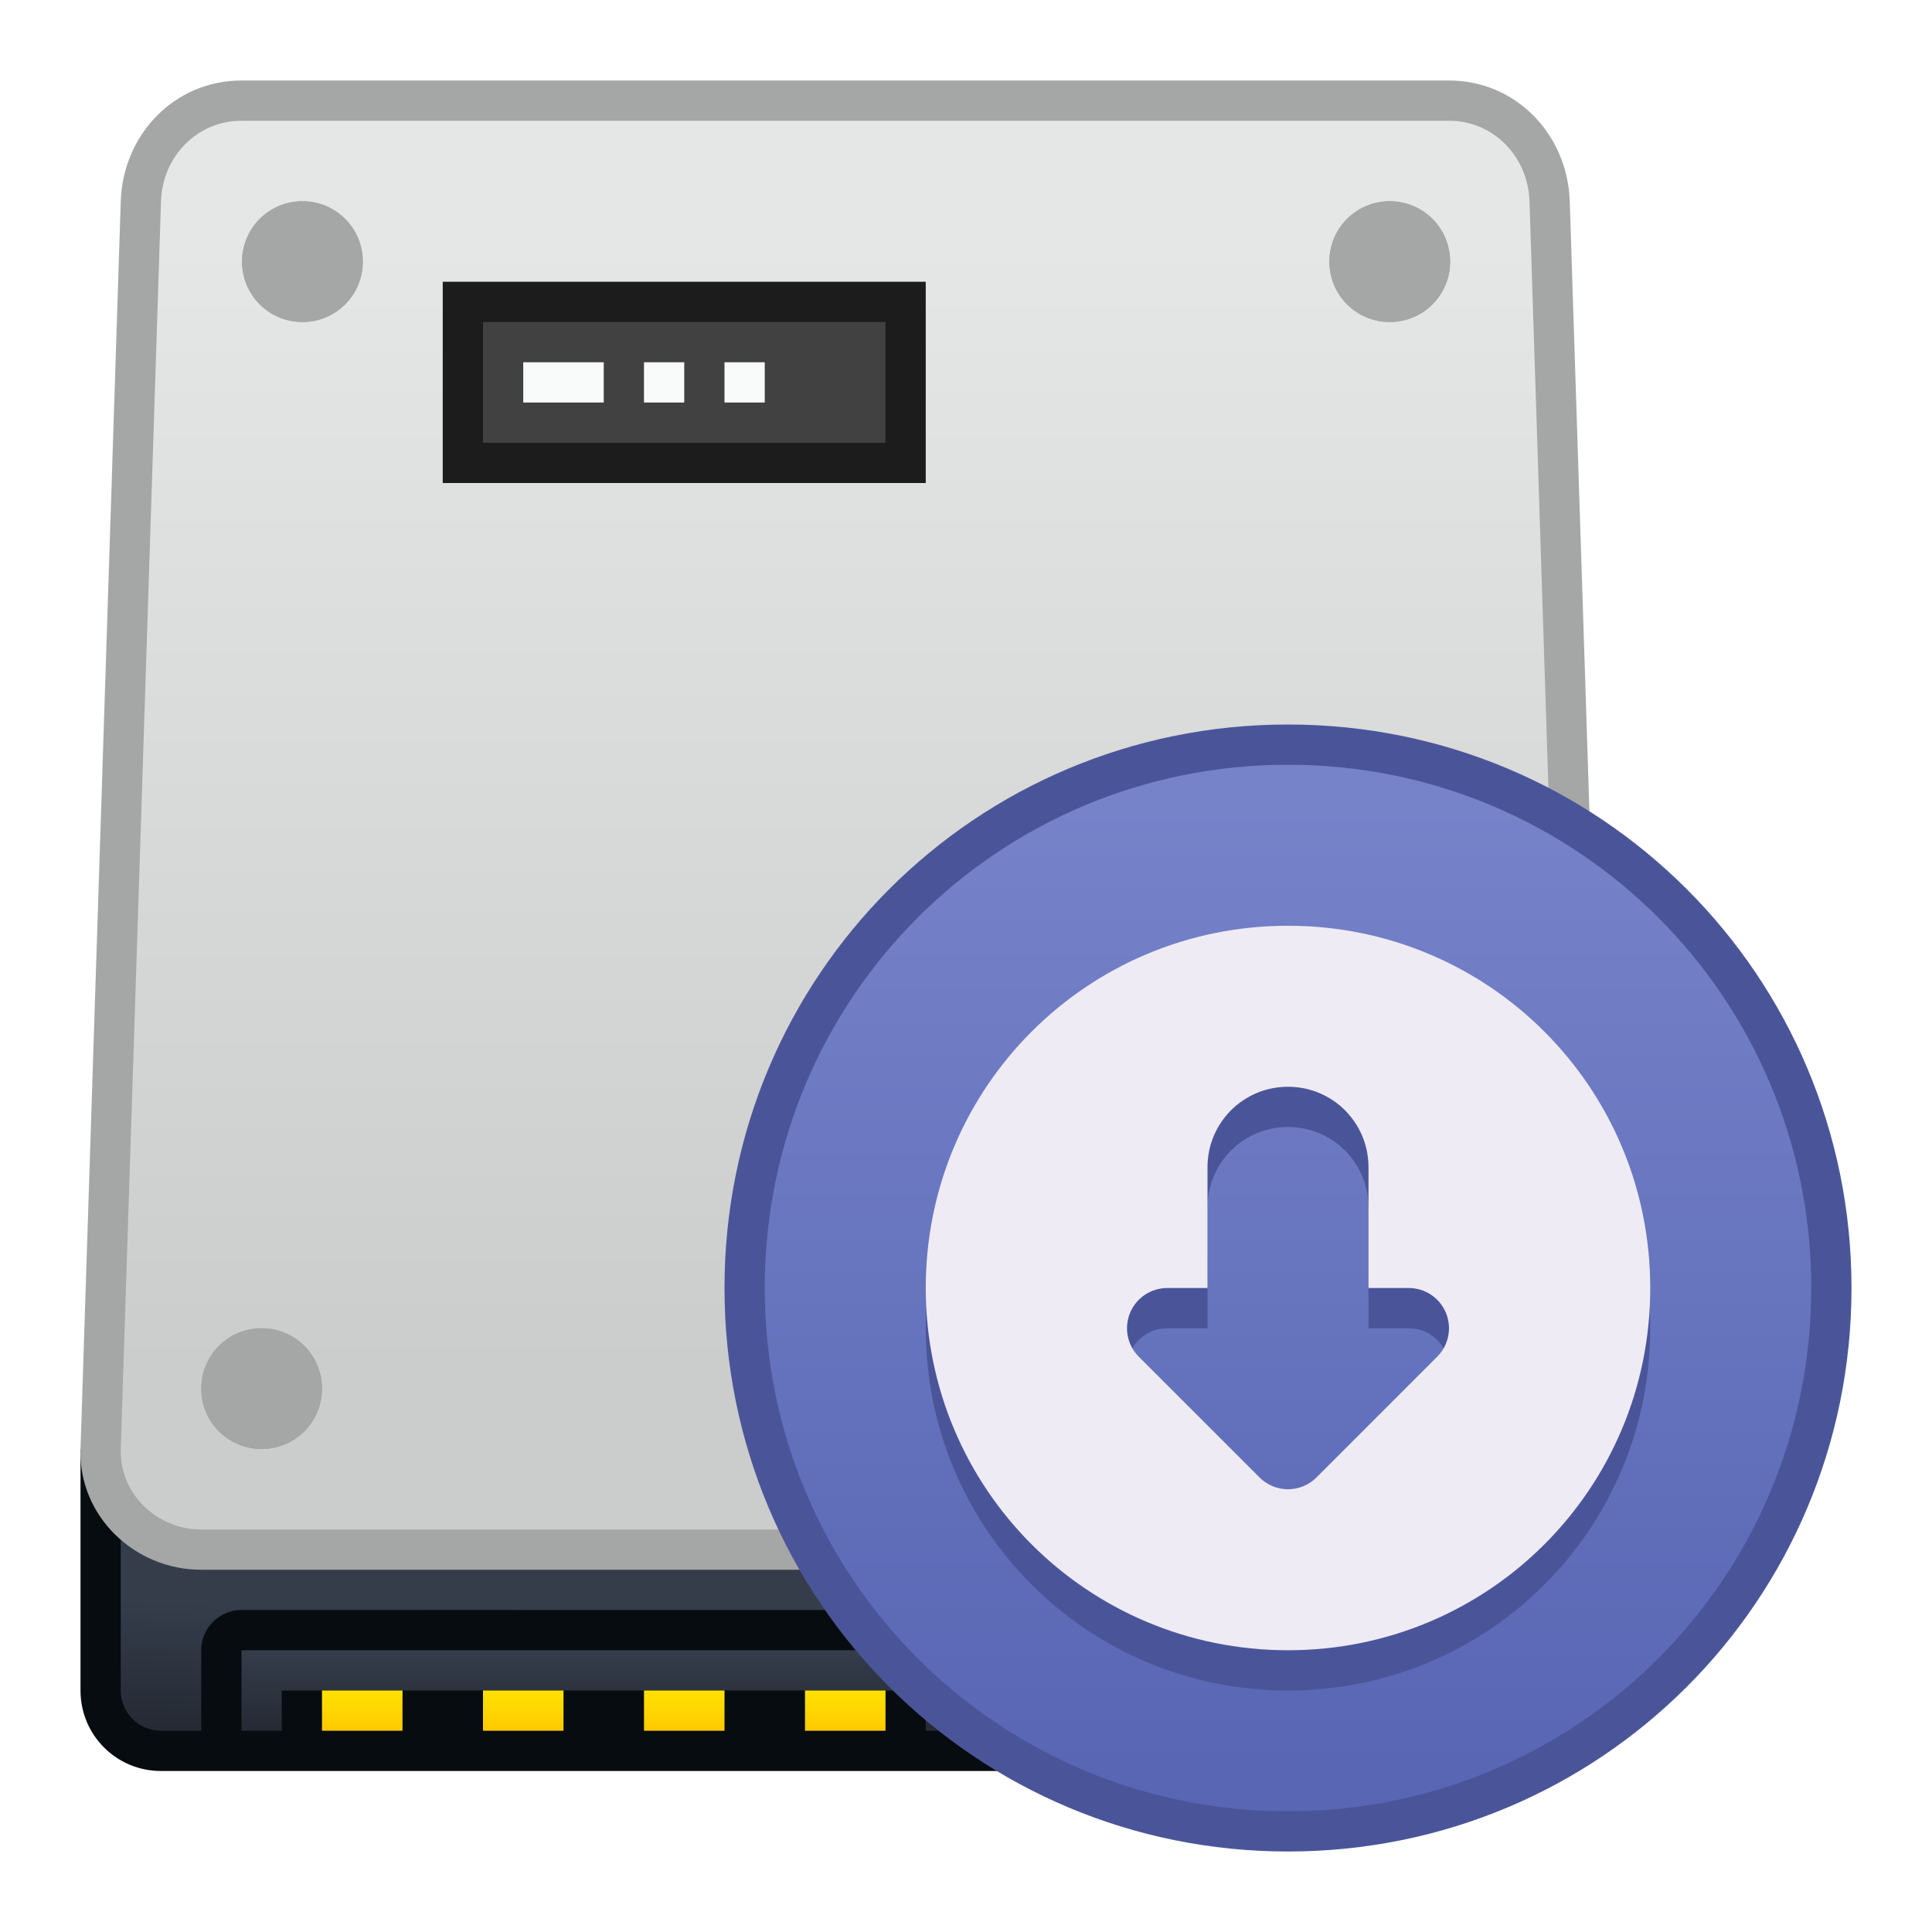
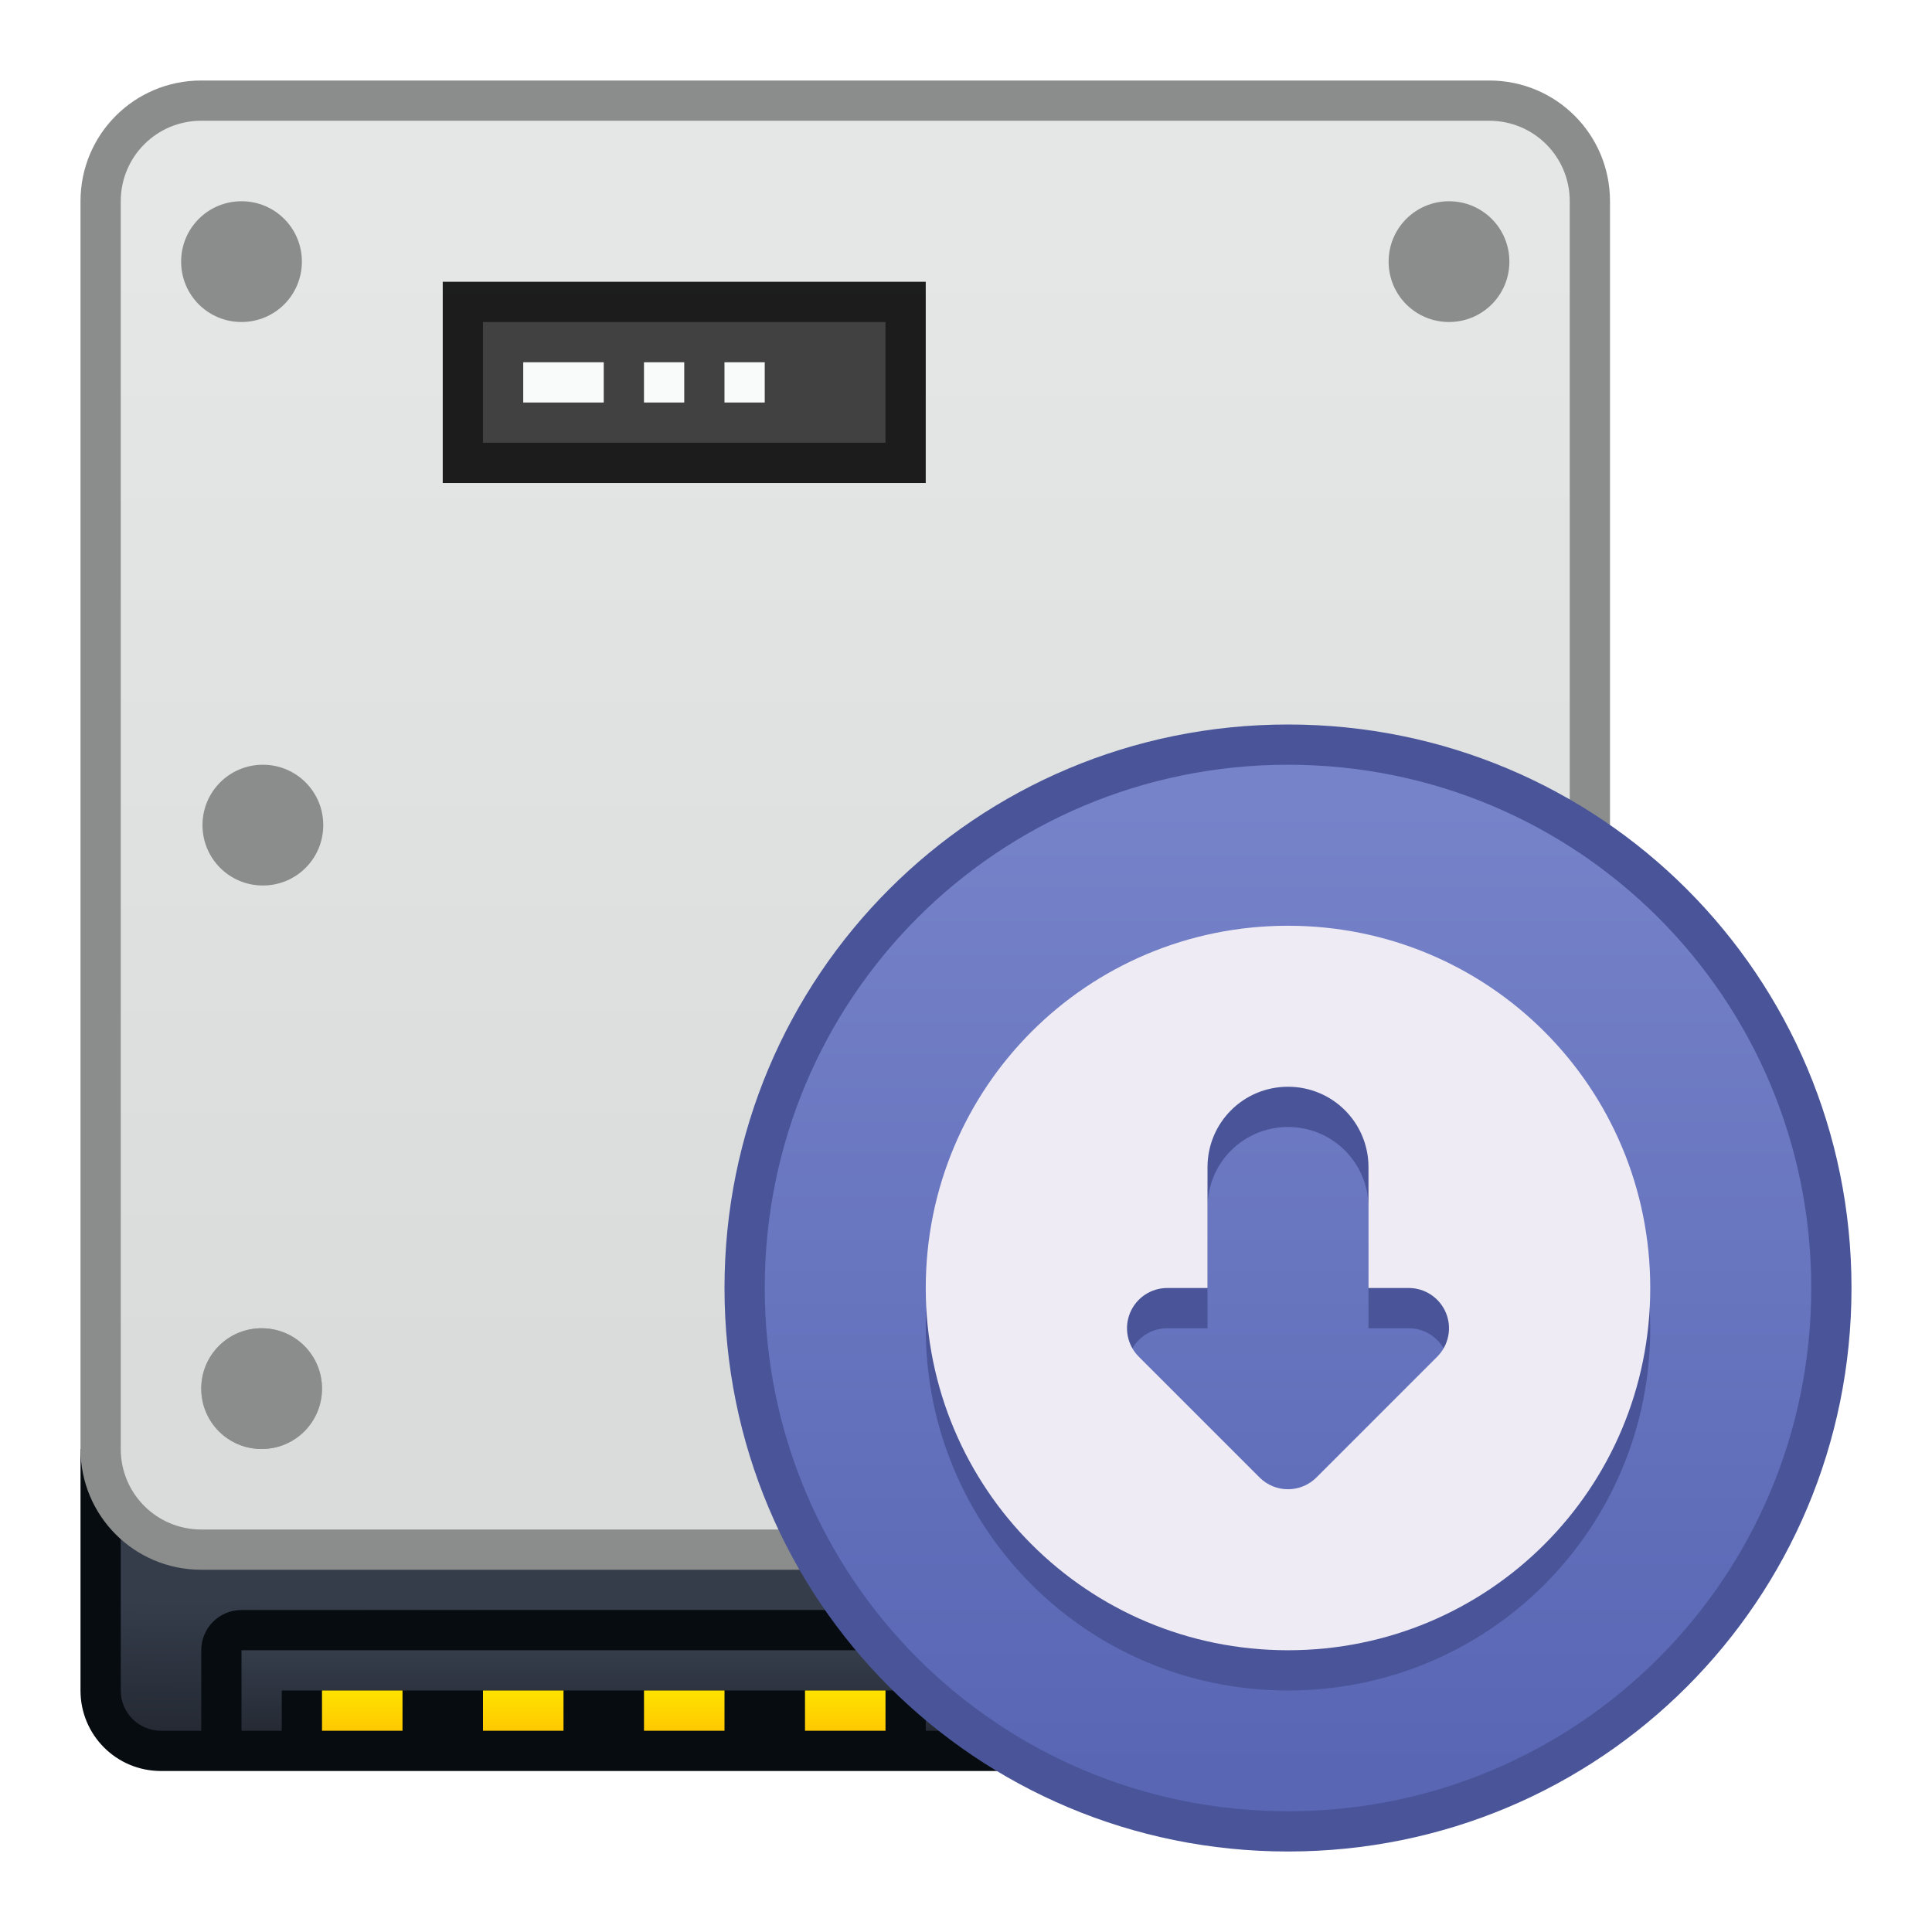
<svg xmlns="http://www.w3.org/2000/svg" xmlns:xlink="http://www.w3.org/1999/xlink" width="48" height="48" viewBox="0 0 48 48" version="1.1" id="svg8">
  <defs id="defs2">
    <style type="text/css" id="current-color-scheme">
      .ColorScheme-Text {
        color:#122036;
      }
      </style>
    <linearGradient xlink:href="#linearGradient1041-7" id="linearGradient1043" x1="32" y1="310.65" x2="32" y2="286.65" gradientUnits="userSpaceOnUse" gradientTransform="translate(0,-3.8964844e-6)" />
    <style type="text/css" id="current-color-scheme-5">
      .ColorScheme-Text {
        color:#122036;
      }
      </style>
-     <linearGradient id="linearGradient1378">
-       <stop style="stop-color:#cbcccc;stop-opacity:1" offset="0" id="stop1374" />
-       <stop style="stop-color:#e5e6e6;stop-opacity:1" offset="1" id="stop1376" />
-     </linearGradient>
    <style id="current-color-scheme-2" type="text/css">
      .ColorScheme-Text {
        color:#122036;
      }
      </style>
    <style id="current-color-scheme-5-1" type="text/css">
      .ColorScheme-Text {
        color:#122036;
      }
      </style>
    <style id="current-color-scheme-3" type="text/css">
      .ColorScheme-Text {
        color:#122036;
      }
      </style>
    <linearGradient id="linearGradient1041-7">
      <stop id="stop1037-9" offset="0" style="stop-color:#5866b4;stop-opacity:1" />
      <stop id="stop1039-2" offset="1" style="stop-color:#7683c9;stop-opacity:1" />
    </linearGradient>
    <style id="current-color-scheme-0" type="text/css">
      .ColorScheme-Text {
        color:#122036;
      }
      </style>
    <style id="current-color-scheme-53562" type="text/css">
      .ColorScheme-Text {
        color:#122036;
      }
      </style>
    <style id="current-color-scheme-5-9" type="text/css">
      .ColorScheme-Text {
        color:#122036;
      }
      </style>
    <style id="current-color-scheme-3-12" type="text/css">
      .ColorScheme-Text {
        color:#122036;
      }
      </style>
    <style id="current-color-scheme-53" type="text/css">
      .ColorScheme-Text {
        color:#122036;
      }
      </style>
    <style type="text/css" id="current-color-scheme-5-5">
      .ColorScheme-Text {
        color:#122036;
      }
      </style>
    <style type="text/css" id="current-color-scheme-6">
      .ColorScheme-Text {
        color:#122036;
      }
      </style>
    <style type="text/css" id="current-color-scheme-5-2">
      .ColorScheme-Text {
        color:#122036;
      }
      </style>
    <style id="current-color-scheme-2-7" type="text/css">
      .ColorScheme-Text {
        color:#122036;
      }
      </style>
    <style id="current-color-scheme-5-1-0" type="text/css">
      .ColorScheme-Text {
        color:#122036;
      }
      </style>
    <linearGradient gradientTransform="translate(3,2)" y2="38.846" x2="9.045" y1="42" x1="9" gradientUnits="userSpaceOnUse" id="linearGradient1319-0" xlink:href="#linearGradient4506" />
    <style id="current-color-scheme-3-2" type="text/css">
      .ColorScheme-Text {
        color:#122036;
      }
      </style>
    <style id="current-color-scheme-535" type="text/css">
      .ColorScheme-Text {
        color:#122036;
      }
      </style>
    <style type="text/css" id="current-color-scheme-5356">
      .ColorScheme-Text {
        color:#122036;
      }
      </style>
    <style type="text/css" id="current-color-scheme-5-29">
      .ColorScheme-Text {
        color:#122036;
      }
      </style>
    <style type="text/css" id="current-color-scheme-3-1">
      .ColorScheme-Text {
        color:#122036;
      }
      </style>
    <style type="text/css" id="current-color-scheme-53-2">
      .ColorScheme-Text {
        color:#122036;
      }
      </style>
    <linearGradient gradientUnits="userSpaceOnUse" y2="307.65" x2="35" y1="309.65" x1="35" id="linearGradient981-5" xlink:href="#linearGradient4619" gradientTransform="translate(4.000002,0.9999811)" />
    <linearGradient id="linearGradient4627">
      <stop id="stop4623" offset="0" style="stop-color:#ffc900;stop-opacity:1" />
      <stop id="stop4625" offset="1" style="stop-color:#ffe200;stop-opacity:1" />
    </linearGradient>
    <linearGradient gradientTransform="translate(1,-3.8964844e-6)" gradientUnits="userSpaceOnUse" y2="309.65" x2="11" y1="310.65" x1="11" id="linearGradient1112" xlink:href="#linearGradient4627" />
    <linearGradient gradientUnits="userSpaceOnUse" y2="309.65" x2="11" y1="310.65" x1="11" id="linearGradient1112-1" xlink:href="#linearGradient4627" gradientTransform="translate(5,-7.7929688e-6)" />
    <linearGradient gradientUnits="userSpaceOnUse" y2="309.65" x2="11" y1="310.65" x1="11" id="linearGradient1112-8" xlink:href="#linearGradient4627" gradientTransform="translate(9,-7.7929688e-6)" />
    <linearGradient gradientUnits="userSpaceOnUse" y2="309.65" x2="11" y1="310.65" x1="11" id="linearGradient1112-3" xlink:href="#linearGradient4627" gradientTransform="translate(13,-7.7929688e-6)" />
    <linearGradient gradientTransform="translate(1,266.65)" gradientUnits="userSpaceOnUse" y2="42" x2="17" y1="44" x1="17" id="linearGradient1253" xlink:href="#linearGradient4506" />
    <linearGradient gradientTransform="translate(1,-266.65)" gradientUnits="userSpaceOnUse" y2="308.65" x2="30" y1="310.65" x1="30" id="linearGradient1261" xlink:href="#linearGradient4506" />
    <linearGradient id="linearGradient4506">
      <stop style="stop-color:#252a34;stop-opacity:1" offset="0" id="stop4502" />
      <stop style="stop-color:#353d4b;stop-opacity:1" offset="1" id="stop4504" />
    </linearGradient>
    <linearGradient gradientUnits="userSpaceOnUse" y2="309.65" x2="11" y1="310.65" x1="11" id="linearGradient1112-3-3" xlink:href="#linearGradient4627" gradientTransform="translate(18.40625,-9.9964844e-6)" />
    <linearGradient gradientUnits="userSpaceOnUse" y2="309.65" x2="11" y1="310.65" x1="11" id="linearGradient1112-3-3-3" xlink:href="#linearGradient4627" gradientTransform="translate(20.40625,-9.9964844e-6)" />
    <linearGradient gradientUnits="userSpaceOnUse" y2="309.65" x2="11" y1="310.65" x1="11" id="linearGradient1112-3-3-9" xlink:href="#linearGradient4627" gradientTransform="translate(22.40625,-9.9964844e-6)" />
    <linearGradient id="linearGradient4619">
      <stop style="stop-color:#67d924;stop-opacity:1" offset="0" id="stop4615" />
      <stop style="stop-color:#a3eb1e;stop-opacity:1" offset="1" id="stop4617" />
    </linearGradient>
-     <linearGradient xlink:href="#linearGradient1378" id="linearGradient1056" gradientUnits="userSpaceOnUse" gradientTransform="translate(0,-1)" x1="17" y1="300.65" x2="17" y2="272.65" />
+     <linearGradient xlink:href="#linearGradient914-2" id="linearGradient1056" gradientUnits="userSpaceOnUse" gradientTransform="translate(0,-1)" x1="17" y1="300.65" x2="17" y2="272.65" />
+     <style id="current-color-scheme-535629" type="text/css">
+       .ColorScheme-Text {
+         color:#122036;
+       }
+       </style>
+     <style id="current-color-scheme-7" type="text/css">
+       .ColorScheme-Text {
+         color:#122036;
+       }
+       </style>
+     <style id="current-color-scheme-5-12" type="text/css">
+       .ColorScheme-Text {
+         color:#122036;
+       }
+       </style>
+     <style type="text/css" id="current-color-scheme-1">
+       .ColorScheme-Text {
+         color:#122036;
+       }
+       </style>
+     <style id="current-color-scheme-5-8" type="text/css">
+       .ColorScheme-Text {
+         color:#122036;
+       }
+       </style>
+     <linearGradient id="linearGradient914-2">
+       <stop style="stop-color:#dadbdb;stop-opacity:1" offset="0" id="stop910-9" />
+       <stop style="stop-color:#e5e6e6;stop-opacity:1" offset="1" id="stop912-1" />
+     </linearGradient>
  </defs>
  <g id="layer1" transform="translate(0,-266.65)">
    <g id="layer1-06" transform="translate(-3,-1)">
      <g id="layer1-92" transform="translate(3,1)">
        <g transform="translate(-3,-1)" id="layer1-9-2">
          <g id="g1066-3-6" transform="translate(3,2)">
            <path style="opacity:1;fill:#03080d;fill-opacity:0.98;stroke:none;stroke-width:2;stroke-linecap:round;stroke-linejoin:round;stroke-miterlimit:4;stroke-dasharray:none;stroke-opacity:1" d="m 2,301.65 v 2 1 3 c 0,1.108 0.892,2 2,2 h 34 c 1.108,0 2,-0.892 2,-2 v -3 -1 -2 H 38 4 Z" id="rect979-6-1" />
            <path style="opacity:1;fill:url(#linearGradient1319-0);fill-opacity:1;stroke:none;stroke-width:2;stroke-linecap:round;stroke-linejoin:round;stroke-miterlimit:4;stroke-dasharray:none;stroke-opacity:1" d="m 6,37 v 1 3 2 c 0,0.554 0.446,1 1,1 H 8 V 42 C 8,41.723 8.112,41.474 8.293,41.293 8.474,41.112 8.723,41 9,41 h 26 c 0.277,0 0.526,0.112 0.707,0.293 C 35.888,41.474 36,41.723 36,42 v 2 h 5 c 0.554,0 1,-0.446 1,-1 V 41 38 37 H 41 7 Z" id="rect981-0-8" transform="translate(-3,264.65)" />
-             <path style="opacity:1;fill:#a5a6a6;fill-opacity:1;stroke:none;stroke-width:2;stroke-linecap:round;stroke-linejoin:round;stroke-miterlimit:4;stroke-dasharray:none;stroke-opacity:1" d="m 6,267.65 h 30 c 1.662,0 2.946,1.339 3,3 l 1,31 c 0.054,1.661 -1.338,3 -3,3 H 5 c -1.662,0 -3.054,-1.339 -3,-3 l 1,-31 c 0.054,-1.661 1.338,-3 3,-3 z" id="rect975-6-7" />
-             <path style="opacity:1;fill:url(#linearGradient1056);fill-opacity:1;stroke:none;stroke-width:2;stroke-linecap:round;stroke-linejoin:round;stroke-miterlimit:4;stroke-dasharray:none;stroke-opacity:1" d="m 6,268.65 c -1.108,0 -1.964,0.893 -2,2 l -1,31 c -0.036,1.107 0.892,2 2,2 h 32 c 1.108,0 2.036,-0.893 2,-2 l -1,-31 c -0.036,-1.107 -0.892,-2 -2,-2 z" id="rect977-2-9" />
+             <path style="opacity:1;fill:#8b8c8c;fill-opacity:1;stroke:none;stroke-width:2;stroke-linecap:round;stroke-linejoin:round;stroke-miterlimit:4;stroke-dasharray:none;stroke-opacity:1" d="m 5,267.65 h 32 c 1.662,0 3,1.338 3,3 v 31 c 0,1.662 -1.338,3 -3,3 H 5 c -1.662,0 -3,-1.338 -3,-3 v -31 c 0,-1.662 1.338,-3 3,-3 z" id="rect975-6-7" />
+             <path style="opacity:1;fill:url(#linearGradient1056);fill-opacity:1.0;stroke:none;stroke-width:2;stroke-linecap:round;stroke-linejoin:round;stroke-miterlimit:4;stroke-dasharray:none;stroke-opacity:1" d="m 5,268.65 c -1.108,0 -2,0.892 -2,2 v 31 c 0,1.108 0.892,2 2,2 h 32 c 1.108,0 2,-0.892 2,-2 v -31 c 0,-1.108 -0.892,-2 -2,-2 z" id="rect977-2-9" />
          </g>
          <g id="layer1-7-2" transform="translate(8e-6,1.5e-5)">
            <g transform="translate(35,-15)" id="g1535-8">
              <g transform="translate(-35,15)" id="g911-9">
                <g transform="translate(-24,-4)" id="g5422-7">
                  <g id="layer1-6-0-3" transform="matrix(1.466667,0,0,1.466667,24.53333,-142.9033)">
                    <g id="g1473-9-6" transform="translate(31,2)" />
                  </g>
                  <g id="layer1-6-1-1" transform="matrix(1.466667,0,0,1.466667,24.73333,-143.0367)">
                    <g id="g1605-2-2" style="opacity:0.98" transform="translate(19,-11.99998)">
                      <g transform="translate(-24,295.65)" style="fill:none;fill-rule:evenodd;stroke:none;stroke-width:1;stroke-linejoin:round" id="Page-1-6-9">
                        <g style="stroke:#333333;stroke-width:2" id="Artboard-4-0-3" transform="translate(-532,-115)">
                          <g id="12-6-1" transform="translate(532,115)" />
                        </g>
                      </g>
                    </g>
                  </g>
                </g>
              </g>
            </g>
          </g>
          <path style="opacity:1;fill:url(#linearGradient981-5);fill-opacity:1;stroke:none;stroke-width:2;stroke-linecap:round;stroke-linejoin:round;stroke-miterlimit:4;stroke-dasharray:none;stroke-opacity:1" d="m 37.989,308.65 h 1.022 c 0.548,0 0.989,0.441 0.989,0.989 v 0.022 c 0,0.548 -0.441,0.989 -0.989,0.989 H 37.989 C 37.441,310.65 37,310.209 37,309.661 v -0.022 c 0,-0.548 0.441,-0.989 0.989,-0.989 z" id="rect885-9" />
          <path style="opacity:1;fill:url(#linearGradient1253);fill-opacity:1;stroke:none;stroke-width:2;stroke-linecap:round;stroke-linejoin:round;stroke-miterlimit:4;stroke-dasharray:none;stroke-opacity:1" d="m 9,308.65 v 2 h 1 v -1 h 1 15 v 1 h 1 v -1 -1 H 26 11 10 Z" id="rect1029" />
          <path style="opacity:1;fill:url(#linearGradient1261);fill-opacity:1;stroke:none;stroke-width:2;stroke-linecap:round;stroke-linejoin:round;stroke-miterlimit:4;stroke-dasharray:none;stroke-opacity:1" d="m 28,42 v 1 1 h 1 v -1 h 1 v 1 h 1 v -1 h 1 v 1 h 1 v -1 h 1 v 1 h 1 v -1 -1 z" transform="translate(0,266.65)" id="rect1043" />
          <path style="opacity:1;fill:url(#linearGradient1112);fill-opacity:1;stroke:none;stroke-width:2;stroke-linecap:round;stroke-linejoin:round;stroke-miterlimit:4;stroke-dasharray:none;stroke-opacity:1" d="m 11,309.65 h 2 v 1 h -2 z" id="rect1045" />
          <path style="opacity:1;fill:url(#linearGradient1112-1);fill-opacity:1;stroke:none;stroke-width:2;stroke-linecap:round;stroke-linejoin:round;stroke-miterlimit:4;stroke-dasharray:none;stroke-opacity:1" d="m 15,309.65 h 2 v 1 h -2 z" id="rect1045-7" />
          <path style="opacity:1;fill:url(#linearGradient1112-8);fill-opacity:1;stroke:none;stroke-width:2;stroke-linecap:round;stroke-linejoin:round;stroke-miterlimit:4;stroke-dasharray:none;stroke-opacity:1" d="m 19,309.65 h 2 v 1 h -2 z" id="rect1045-0" />
          <path style="opacity:1;fill:url(#linearGradient1112-3);fill-opacity:1;stroke:none;stroke-width:2;stroke-linecap:round;stroke-linejoin:round;stroke-miterlimit:4;stroke-dasharray:none;stroke-opacity:1" d="m 23,309.65 h 2 v 1 h -2 z" id="rect1045-06" />
          <path style="opacity:1;fill:url(#linearGradient1112-3-3);fill-opacity:1;stroke:none;stroke-width:2;stroke-linecap:round;stroke-linejoin:round;stroke-miterlimit:4;stroke-dasharray:none;stroke-opacity:1" d="m 29,309.65 h 1 V 310.65 h -1 z" id="rect1045-06-5" />
          <path style="opacity:1;fill:url(#linearGradient1112-3-3-3);fill-opacity:1;stroke:none;stroke-width:2;stroke-linecap:round;stroke-linejoin:round;stroke-miterlimit:4;stroke-dasharray:none;stroke-opacity:1" d="m 31,309.65 h 1 V 310.65 h -1 z" id="rect1045-06-5-2" />
          <path style="opacity:1;fill:url(#linearGradient1112-3-3-9);fill-opacity:1;stroke:none;stroke-width:2;stroke-linecap:round;stroke-linejoin:round;stroke-miterlimit:4;stroke-dasharray:none;stroke-opacity:1" d="m 33,309.65 h 1 V 310.65 h -1 z" id="rect1045-06-5-7" />
        </g>
-         <path style="opacity:1;fill:#a5a6a6;fill-opacity:1;stroke:none;stroke-width:2;stroke-linecap:round;stroke-linejoin:round;stroke-miterlimit:4;stroke-dasharray:none;stroke-opacity:1" d="m 7.514,271.65 c 0.831,0 1.5,0.669 1.5,1.5 0,0.831 -0.669,1.5 -1.5,1.5 -0.831,0 -1.5,-0.669 -1.5,-1.5 0,-0.831 0.669,-1.5 1.5,-1.5 z" id="path950-2" />
-         <path style="opacity:1;fill:#a5a6a6;fill-opacity:1;stroke:none;stroke-width:2;stroke-linecap:round;stroke-linejoin:round;stroke-miterlimit:4;stroke-dasharray:none;stroke-opacity:1" d="m 34.528,271.65 c 0.831,0 1.5,0.669 1.5,1.5 0,0.831 -0.669,1.5 -1.5,1.5 -0.831,0 -1.5,-0.669 -1.5,-1.5 0,-0.831 0.669,-1.5 1.5,-1.5 z" id="path948-0" />
        <path style="opacity:1;fill:#a5a6a6;fill-opacity:1;stroke:none;stroke-width:2;stroke-linecap:round;stroke-linejoin:round;stroke-miterlimit:4;stroke-dasharray:none;stroke-opacity:1" d="m 6.5,299.65 c 0.831,0 1.5,0.669 1.5,1.5 0,0.831 -0.669,1.5 -1.5,1.5 -0.831,0 -1.5,-0.669 -1.5,-1.5 0,-0.831 0.669,-1.5 1.5,-1.5 z" id="path942-2" />
        <path style="opacity:1;fill:#a5a6a6;fill-opacity:1;stroke:none;stroke-width:2;stroke-linecap:round;stroke-linejoin:round;stroke-miterlimit:4;stroke-dasharray:none;stroke-opacity:1" d="m 35.5,299.65 c 0.831,0 1.5,0.669 1.5,1.5 0,0.831 -0.669,1.5 -1.5,1.5 -0.831,0 -1.5,-0.669 -1.5,-1.5 0,-0.831 0.669,-1.5 1.5,-1.5 z" id="rect977-4" />
      </g>
      <g id="layer1-7-3" transform="translate(8e-6,1.5e-5)">
        <g transform="translate(35,-15)" id="g1535-7">
          <g transform="translate(-35,15)" id="g911-5">
            <g transform="translate(-24,-4)" id="g5422-9">
              <g id="layer1-6-0-2" transform="matrix(1.466667,0,0,1.466667,24.53333,-142.9033)">
                <g id="g1473-9-2" transform="translate(31,2)" />
              </g>
              <g id="layer1-6-1-8" transform="matrix(1.466667,0,0,1.466667,24.73333,-143.0367)">
                <g id="g1605-2-9" style="opacity:0.98" transform="translate(19,-11.99998)">
                  <g transform="translate(-24,295.65)" style="fill:none;fill-rule:evenodd;stroke:none;stroke-width:1;stroke-linejoin:round" id="Page-1-6-7">
                    <g style="stroke:#333333;stroke-width:2" id="Artboard-4-0-36" transform="translate(-532,-115)">
                      <g id="12-6-12" transform="translate(532,115)" />
                    </g>
                  </g>
                </g>
              </g>
            </g>
          </g>
        </g>
      </g>
      <g transform="translate(-28.47829,-3.242641)" id="layer1-1">
        <g transform="translate(13,-7)" id="g1645">
          <g id="layer1-2" transform="translate(31,25.99999)" />
          <g id="g1176">
            <g transform="translate(-57,-96)" id="g894">
              <path style="opacity:0.98;fill:#181818;fill-opacity:1;stroke:none;stroke-width:2;stroke-linecap:round;stroke-linejoin:round;stroke-miterlimit:4;stroke-dasharray:none;stroke-dashoffset:0;stroke-opacity:1" d="m 86.478,380.893 h 12 v 5 h -12 z" id="rect1082-2" />
              <path style="opacity:0.98;fill:#414141;fill-opacity:1;stroke:none;stroke-width:2;stroke-linecap:round;stroke-linejoin:round;stroke-miterlimit:4;stroke-dasharray:none;stroke-dashoffset:0;stroke-opacity:1" d="m 87.478,381.893 h 10 v 3 h -10 z" id="rect1084-7" />
              <path style="opacity:0.98;fill:#fdffff;fill-opacity:1;stroke:none;stroke-width:2;stroke-linecap:round;stroke-linejoin:round;stroke-miterlimit:4;stroke-dasharray:none;stroke-dashoffset:0;stroke-opacity:1" d="m 88.478,382.893 h 2 v 1 h -2 z" id="rect1098-0" />
              <path style="opacity:0.98;fill:#fdffff;fill-opacity:1;stroke:none;stroke-width:2;stroke-linecap:round;stroke-linejoin:round;stroke-miterlimit:4;stroke-dasharray:none;stroke-dashoffset:0;stroke-opacity:1" d="m 91.478,382.893 h 1 v 1 h -1 z" id="rect1100-9" />
              <path style="opacity:0.98;fill:#fdffff;fill-opacity:1;stroke:none;stroke-width:2;stroke-linecap:round;stroke-linejoin:round;stroke-miterlimit:4;stroke-dasharray:none;stroke-dashoffset:0;stroke-opacity:1" d="m 93.478,382.893 h 1 v 1 h -1 z" id="rect1102-3" />
            </g>
          </g>
        </g>
      </g>
    </g>
-     <path id="path950" d="m 7.514,271.65 c 0.831,0 1.5,0.669 1.5,1.5 0,0.831 -0.669,1.5 -1.5,1.5 -0.831,0 -1.5,-0.669 -1.5,-1.5 0,-0.831 0.669,-1.5 1.5,-1.5 z" style="opacity:1;fill:#a5a6a6;fill-opacity:1;stroke:none;stroke-width:2;stroke-linecap:round;stroke-linejoin:round;stroke-miterlimit:4;stroke-dasharray:none;stroke-opacity:1" />
-     <path id="path948" d="m 34.528,271.65 c 0.831,0 1.5,0.669 1.5,1.5 0,0.831 -0.669,1.5 -1.5,1.5 -0.831,0 -1.5,-0.669 -1.5,-1.5 0,-0.831 0.669,-1.5 1.5,-1.5 z" style="opacity:1;fill:#a5a6a6;fill-opacity:1;stroke:none;stroke-width:2;stroke-linecap:round;stroke-linejoin:round;stroke-miterlimit:4;stroke-dasharray:none;stroke-opacity:1" />
-     <path id="path942" d="m 6.5,299.65 c 0.831,0 1.5,0.669 1.5,1.5 0,0.831 -0.669,1.5 -1.5,1.5 -0.831,0 -1.5,-0.669 -1.5,-1.5 0,-0.831 0.669,-1.5 1.5,-1.5 z" style="opacity:1;fill:#a5a6a6;fill-opacity:1;stroke:none;stroke-width:2;stroke-linecap:round;stroke-linejoin:round;stroke-miterlimit:4;stroke-dasharray:none;stroke-opacity:1" />
+     <path id="path950" d="m 6,271.65 c 0.831,0 1.5,0.669 1.5,1.5 0,0.831 -0.669,1.5 -1.5,1.5 -0.831,0 -1.5,-0.669 -1.5,-1.5 0,-0.831 0.669,-1.5 1.5,-1.5 z" style="opacity:1;fill:#8b8c8c;fill-opacity:1;stroke:none;stroke-width:2;stroke-linecap:round;stroke-linejoin:round;stroke-miterlimit:4;stroke-dasharray:none;stroke-opacity:1" />
+     <path id="path948" d="m 36,271.65 c 0.831,0 1.5,0.669 1.5,1.5 0,0.831 -0.669,1.5 -1.5,1.5 -0.831,0 -1.5,-0.669 -1.5,-1.5 0,-0.831 0.669,-1.5 1.5,-1.5 z" style="opacity:1;fill:#8b8c8c;fill-opacity:1;stroke:none;stroke-width:2;stroke-linecap:round;stroke-linejoin:round;stroke-miterlimit:4;stroke-dasharray:none;stroke-opacity:1" />
+     <path id="path942" d="m 6.5,299.65 c 0.831,0 1.5,0.669 1.5,1.5 0,0.831 -0.669,1.5 -1.5,1.5 -0.831,0 -1.5,-0.669 -1.5,-1.5 0,-0.831 0.669,-1.5 1.5,-1.5 z" style="opacity:1;fill:#8b8c8c;fill-opacity:1;stroke:none;stroke-width:2;stroke-linecap:round;stroke-linejoin:round;stroke-miterlimit:4;stroke-dasharray:none;stroke-opacity:1" />
    <path id="rect977" d="m 35.5,299.65 c 0.831,0 1.5,0.669 1.5,1.5 0,0.831 -0.669,1.5 -1.5,1.5 -0.831,0 -1.5,-0.669 -1.5,-1.5 0,-0.831 0.669,-1.5 1.5,-1.5 z" style="opacity:1;fill:#a5a6a6;fill-opacity:1;stroke:none;stroke-width:2;stroke-linecap:round;stroke-linejoin:round;stroke-miterlimit:4;stroke-dasharray:none;stroke-opacity:1" />
    <path id="rect992" d="m 32,284.65 c 7.756,0 14,6.244 14,14 v 4e-5 c 0,7.756 -6.244,14 -14,14 -7.756,0 -14,-6.244 -14,-14 v -4e-5 c 0,-7.756 6.244,-14 14,-14 z" style="opacity:1;fill:#4a5599;fill-opacity:1;stroke:none;stroke-width:2;stroke-linecap:round;stroke-linejoin:round;stroke-miterlimit:4;stroke-dasharray:none;stroke-opacity:1" />
    <path id="rect992-2" d="m 32,285.65 c 7.202,0 13,5.798 13,13 v 4e-5 c 0,7.202 -5.798,13 -13,13 -7.202,0 -13,-5.798 -13,-13 v -4e-5 c 0,-7.202 5.798,-13 13,-13 z" style="opacity:1;fill:url(#linearGradient1043);fill-opacity:1.0;stroke:none;stroke-width:1.857;stroke-linecap:round;stroke-linejoin:round;stroke-miterlimit:4;stroke-dasharray:none;stroke-opacity:1" />
    <g transform="translate(99,28)" id="g7878-3">
      <path style="opacity:1;fill:#4a5599;fill-opacity:1;stroke:none;stroke-width:1;stroke-opacity:1" d="m -67,262.65 c -4.986,0 -9,4.014 -9,9 0,4.986 4.014,9 9,9 4.986,0 9,-4.014 9,-9 0,-4.986 -4.014,-9 -9,-9 z m 0,4 c 1.108,0 2,0.892 2,2 v 3 h 1 a 1,1 0 0 1 0.707,1.707 l -3,3 a 1,1 0 0 1 -1.414,0 l -3,-3 A 1,1 0 0 1 -70,271.65 h 1 v -3 c 0,-1.108 0.892,-2 2,-2 z" id="path7212-4-6-3-2" />
      <path style="opacity:1;fill:#efebf4;fill-opacity:1;stroke:none;stroke-width:1;stroke-opacity:1" d="m -67,261.65 c -4.986,0 -9,4.014 -9,9 0,4.986 4.014,9 9,9 4.986,0 9,-4.014 9,-9 0,-4.986 -4.014,-9 -9,-9 z m 0,4 c 1.108,0 2,0.892 2,2 v 3 h 1 a 1,1 0 0 1 0.707,1.707 l -3,3 a 1,1 0 0 1 -1.414,0 l -3,-3 A 1,1 0 0 1 -70,270.65 h 1 v -3 c 0,-1.108 0.892,-2 2,-2 z" id="path7212-4-6-3" />
    </g>
+     <path id="path950-3" d="m 6.531,285.65 c 0.831,0 1.5,0.669 1.5,1.5 0,0.831 -0.669,1.5 -1.5,1.5 -0.831,0 -1.5,-0.669 -1.5,-1.5 0,-0.831 0.669,-1.5 1.5,-1.5 z" style="opacity:1;fill:#8b8c8c;fill-opacity:1;stroke:none;stroke-width:2;stroke-linecap:round;stroke-linejoin:round;stroke-miterlimit:4;stroke-dasharray:none;stroke-opacity:1" />
  </g>
</svg>
